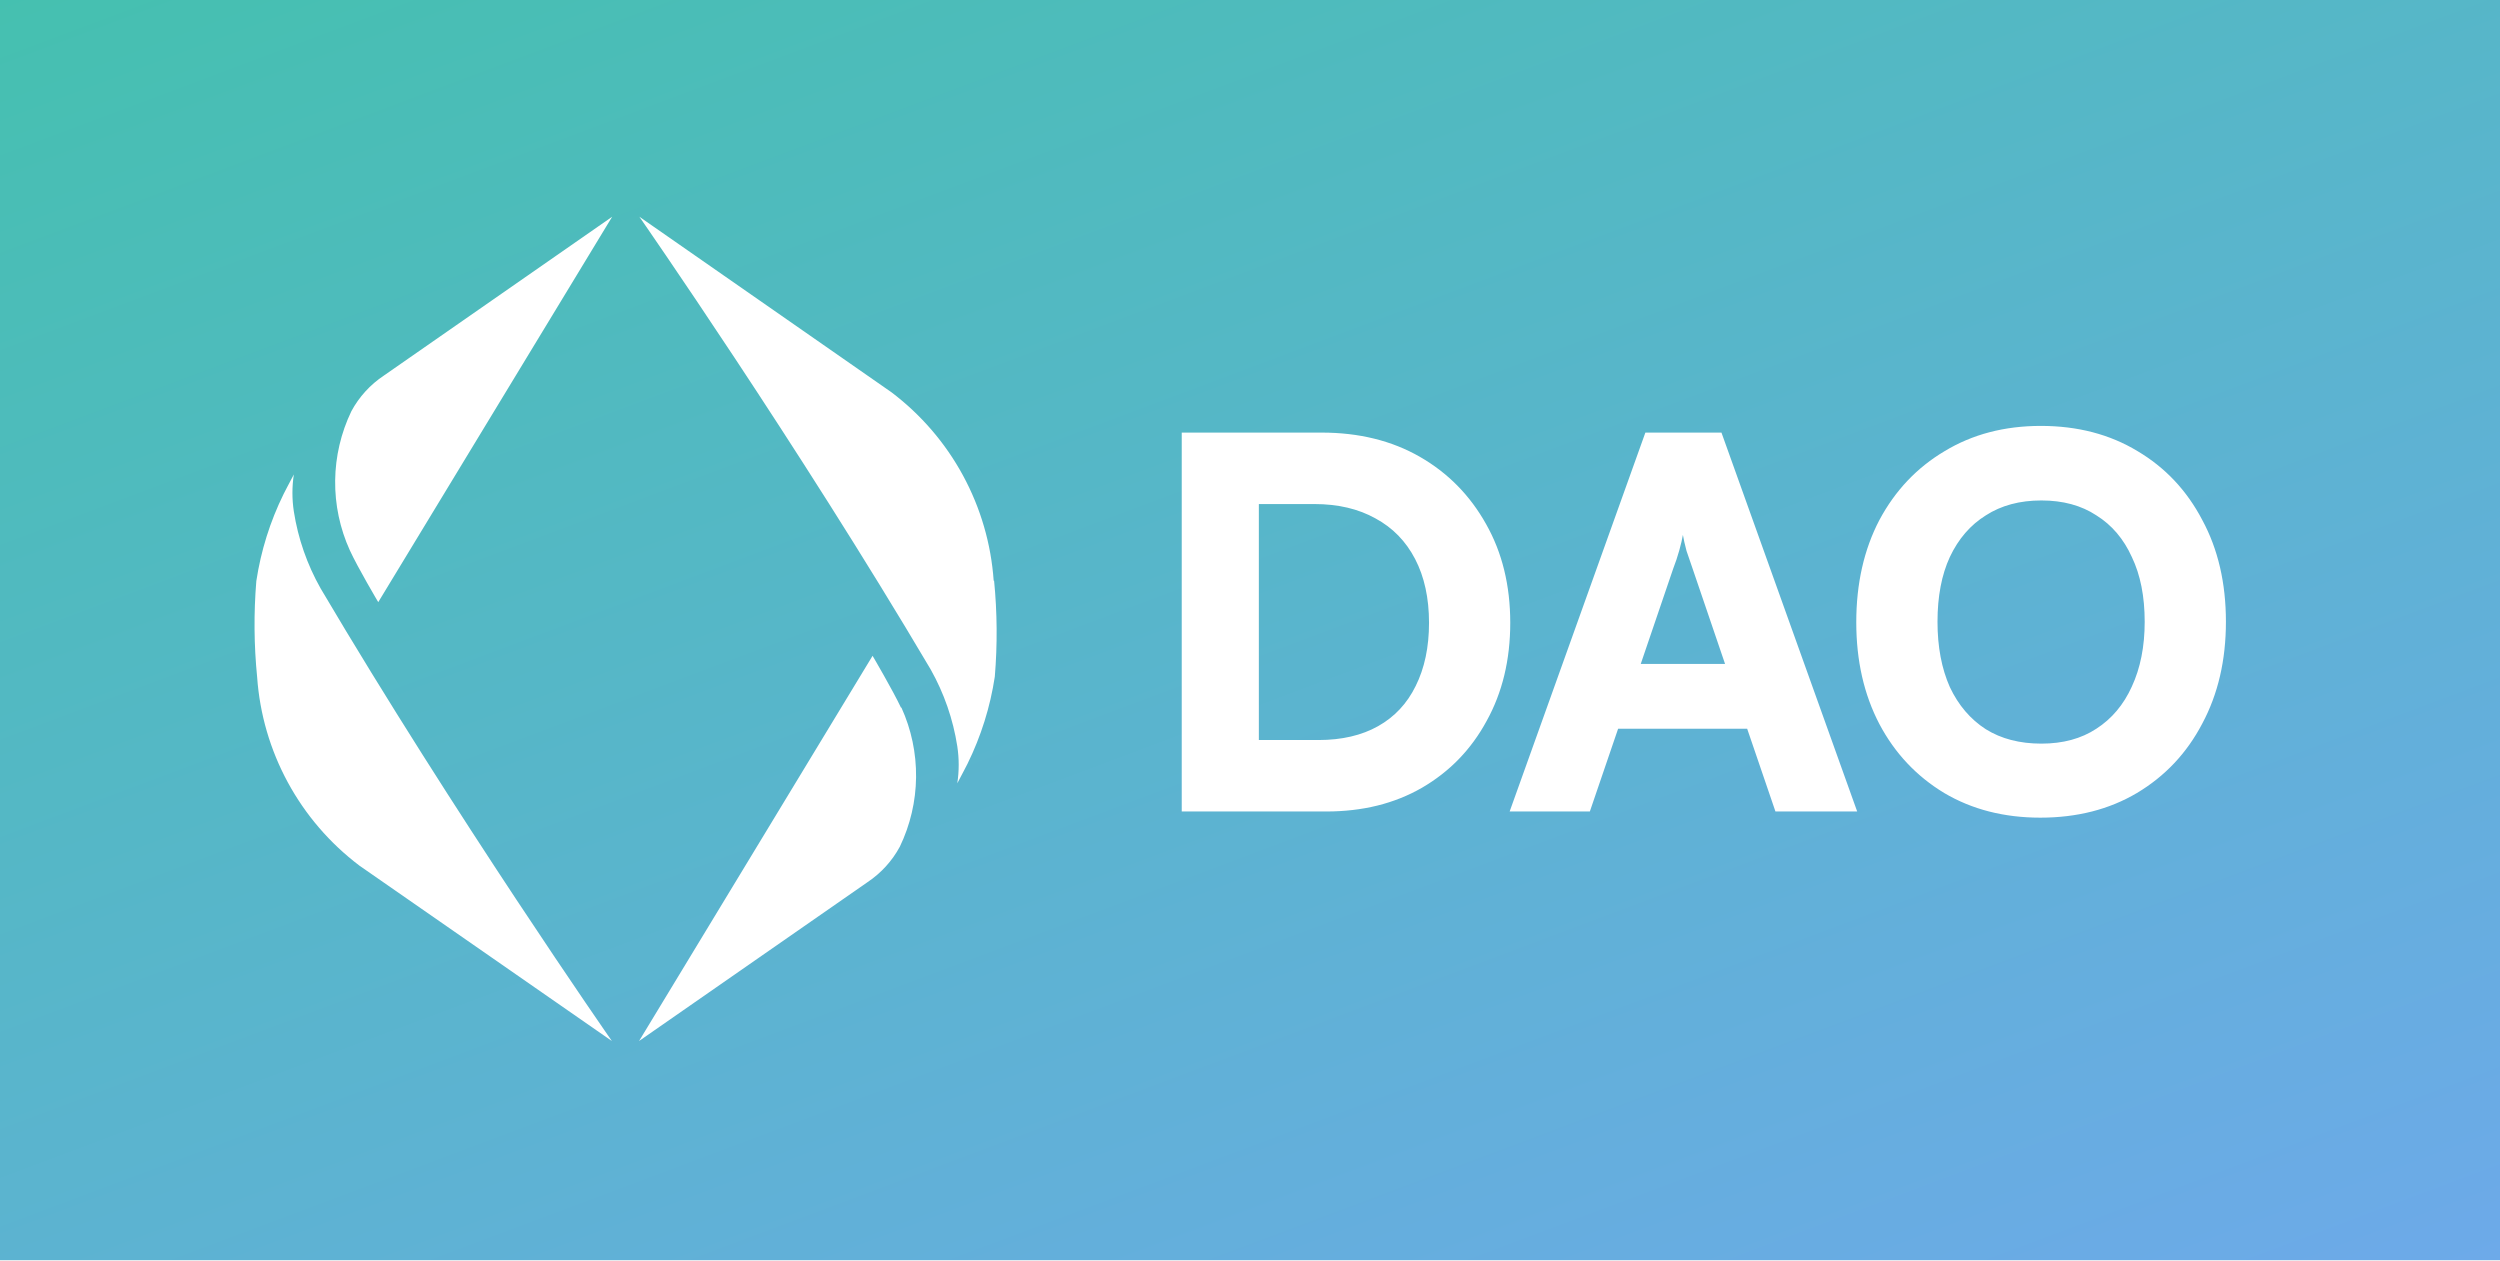
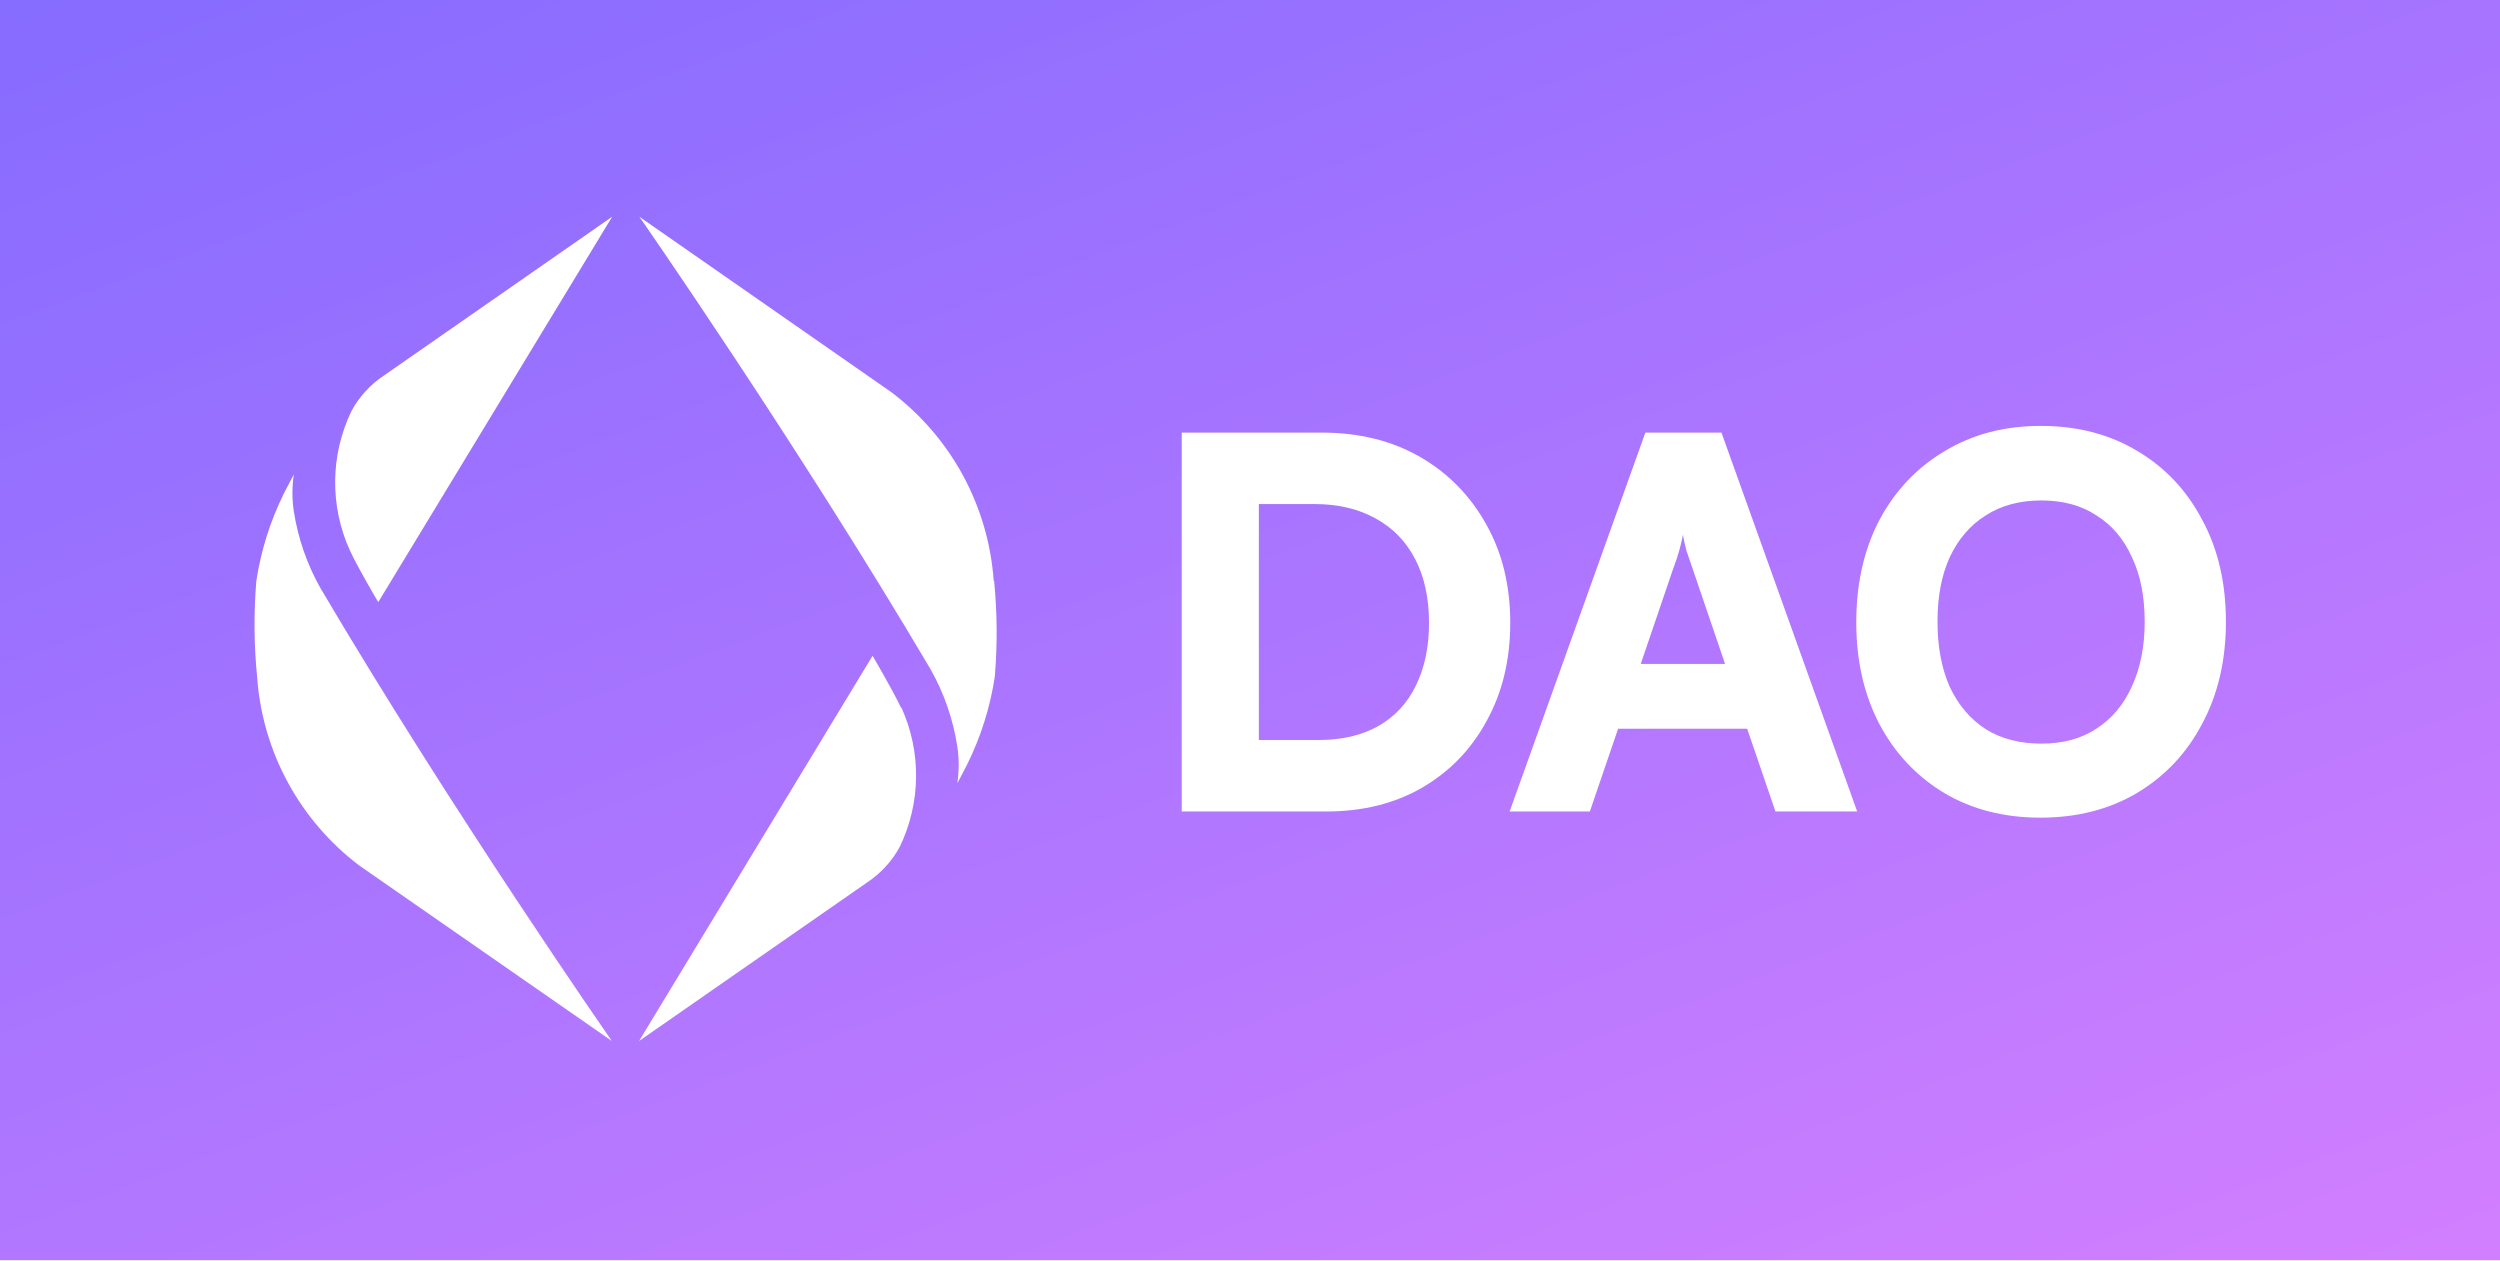
<svg xmlns="http://www.w3.org/2000/svg" width="992" height="500" viewBox="0 0 992 500" fill="none">
  <rect width="992" height="500" fill="url(#paint0_linear_6_161)" />
  <path d="M139.423 163.173C142.492 157.476 146.92 152.619 152.319 149.031L242.912 86L150.088 238.931C150.088 238.931 141.978 225.275 138.814 218.365C134.873 209.677 132.885 200.236 132.99 190.702C133.095 181.168 135.291 171.772 139.423 163.173ZM102.034 268.669C103.057 283.294 107.204 297.532 114.198 310.43C121.191 323.329 130.87 334.589 142.586 343.458L242.79 413.075C242.79 413.075 180.096 323.054 127.217 233.477C121.863 224.013 118.264 213.666 116.592 202.931C115.852 198.07 115.852 193.125 116.592 188.264C115.213 190.81 112.537 196.022 112.537 196.022C107.175 206.917 103.523 218.568 101.709 230.568C100.665 243.252 100.774 256.004 102.034 268.669ZM357.512 280.79C354.267 273.881 346.238 260.224 346.238 260.224L253.577 413.075L344.17 350.084C349.568 346.496 353.997 341.64 357.066 335.943C361.198 327.343 363.393 317.947 363.499 308.414C363.604 298.88 361.616 289.438 357.674 280.75L357.512 280.79ZM394.292 230.446C393.269 215.822 389.122 201.583 382.129 188.685C375.135 175.787 365.456 164.526 353.74 155.658L253.698 86C253.698 86 316.351 176.021 369.272 265.598C374.611 275.065 378.196 285.412 379.856 296.144C380.596 301.005 380.596 305.95 379.856 310.811C381.235 308.265 383.911 303.053 383.911 303.053C389.273 292.158 392.925 280.507 394.738 268.507C395.796 255.824 395.701 243.072 394.455 230.406L394.292 230.446Z" fill="white" />
  <path d="M526.236 322H468.912V171.652H524.4C539.224 171.652 552.212 174.848 563.364 181.24C574.516 187.632 583.288 196.54 589.68 207.964C596.072 219.252 599.268 232.308 599.268 247.132C599.268 261.82 596.14 274.808 589.884 286.096C583.764 297.384 575.196 306.224 564.18 312.616C553.3 318.872 540.652 322 526.236 322ZM499.512 185.728V308.332L485.028 293.644H523.176C532.424 293.644 540.312 291.808 546.84 288.136C553.368 284.464 558.332 279.16 561.732 272.224C565.268 265.152 567.036 256.788 567.036 247.132C567.036 237.34 565.2 228.908 561.528 221.836C557.856 214.764 552.62 209.392 545.82 205.72C539.02 201.912 530.928 200.008 521.544 200.008H485.028L499.512 185.728ZM630.851 322H599.027L652.883 171.652H683.075L736.931 322H704.495L693.275 289.156H642.071L630.851 322ZM663.899 225.712L651.047 263.452H684.503L671.651 225.712C670.835 223.4 670.019 221.02 669.203 218.572C668.523 215.988 668.047 213.88 667.775 212.248C667.503 213.88 667.027 215.92 666.347 218.368C665.667 220.816 664.851 223.264 663.899 225.712ZM883.246 246.724C883.246 261.956 880.118 275.42 873.862 287.116C867.742 298.812 859.106 307.992 847.954 314.656C836.938 321.184 824.154 324.448 809.602 324.448C795.186 324.448 782.47 321.184 771.454 314.656C760.438 307.992 751.87 298.88 745.75 287.32C739.63 275.624 736.57 262.16 736.57 246.928C736.57 231.56 739.63 218.028 745.75 206.332C752.006 194.636 760.642 185.524 771.658 178.996C782.674 172.332 795.39 169 809.806 169C824.358 169 837.142 172.332 848.158 178.996C859.174 185.524 867.742 194.636 873.862 206.332C880.118 217.892 883.246 231.356 883.246 246.724ZM851.014 246.724C851.014 236.66 849.314 228.092 845.914 221.02C842.65 213.812 837.958 208.304 831.838 204.496C825.854 200.552 818.578 198.58 810.01 198.58C801.442 198.58 794.098 200.552 787.978 204.496C781.858 208.304 777.098 213.812 773.698 221.02C770.434 228.092 768.802 236.66 768.802 246.724C768.802 256.652 770.434 265.288 773.698 272.632C777.098 279.84 781.858 285.416 787.978 289.36C794.098 293.168 801.442 295.072 810.01 295.072C818.578 295.072 825.854 293.1 831.838 289.156C837.958 285.212 842.65 279.636 845.914 272.428C849.314 265.084 851.014 256.516 851.014 246.724Z" fill="white" />
  <defs>
    <linearGradient id="paint0_linear_6_161" x1="919.584" y1="663" x2="563.452" y2="-285.157" gradientUnits="userSpaceOnUse">
-       <stop stop-color="#73A6F2" />
-       <stop offset="1" stop-color="#42C2AB" />
+       <stop stop-color="#DE82FF" />
+       <stop offset="1" stop-color="#7F6AFF" />
    </linearGradient>
  </defs>
</svg>
